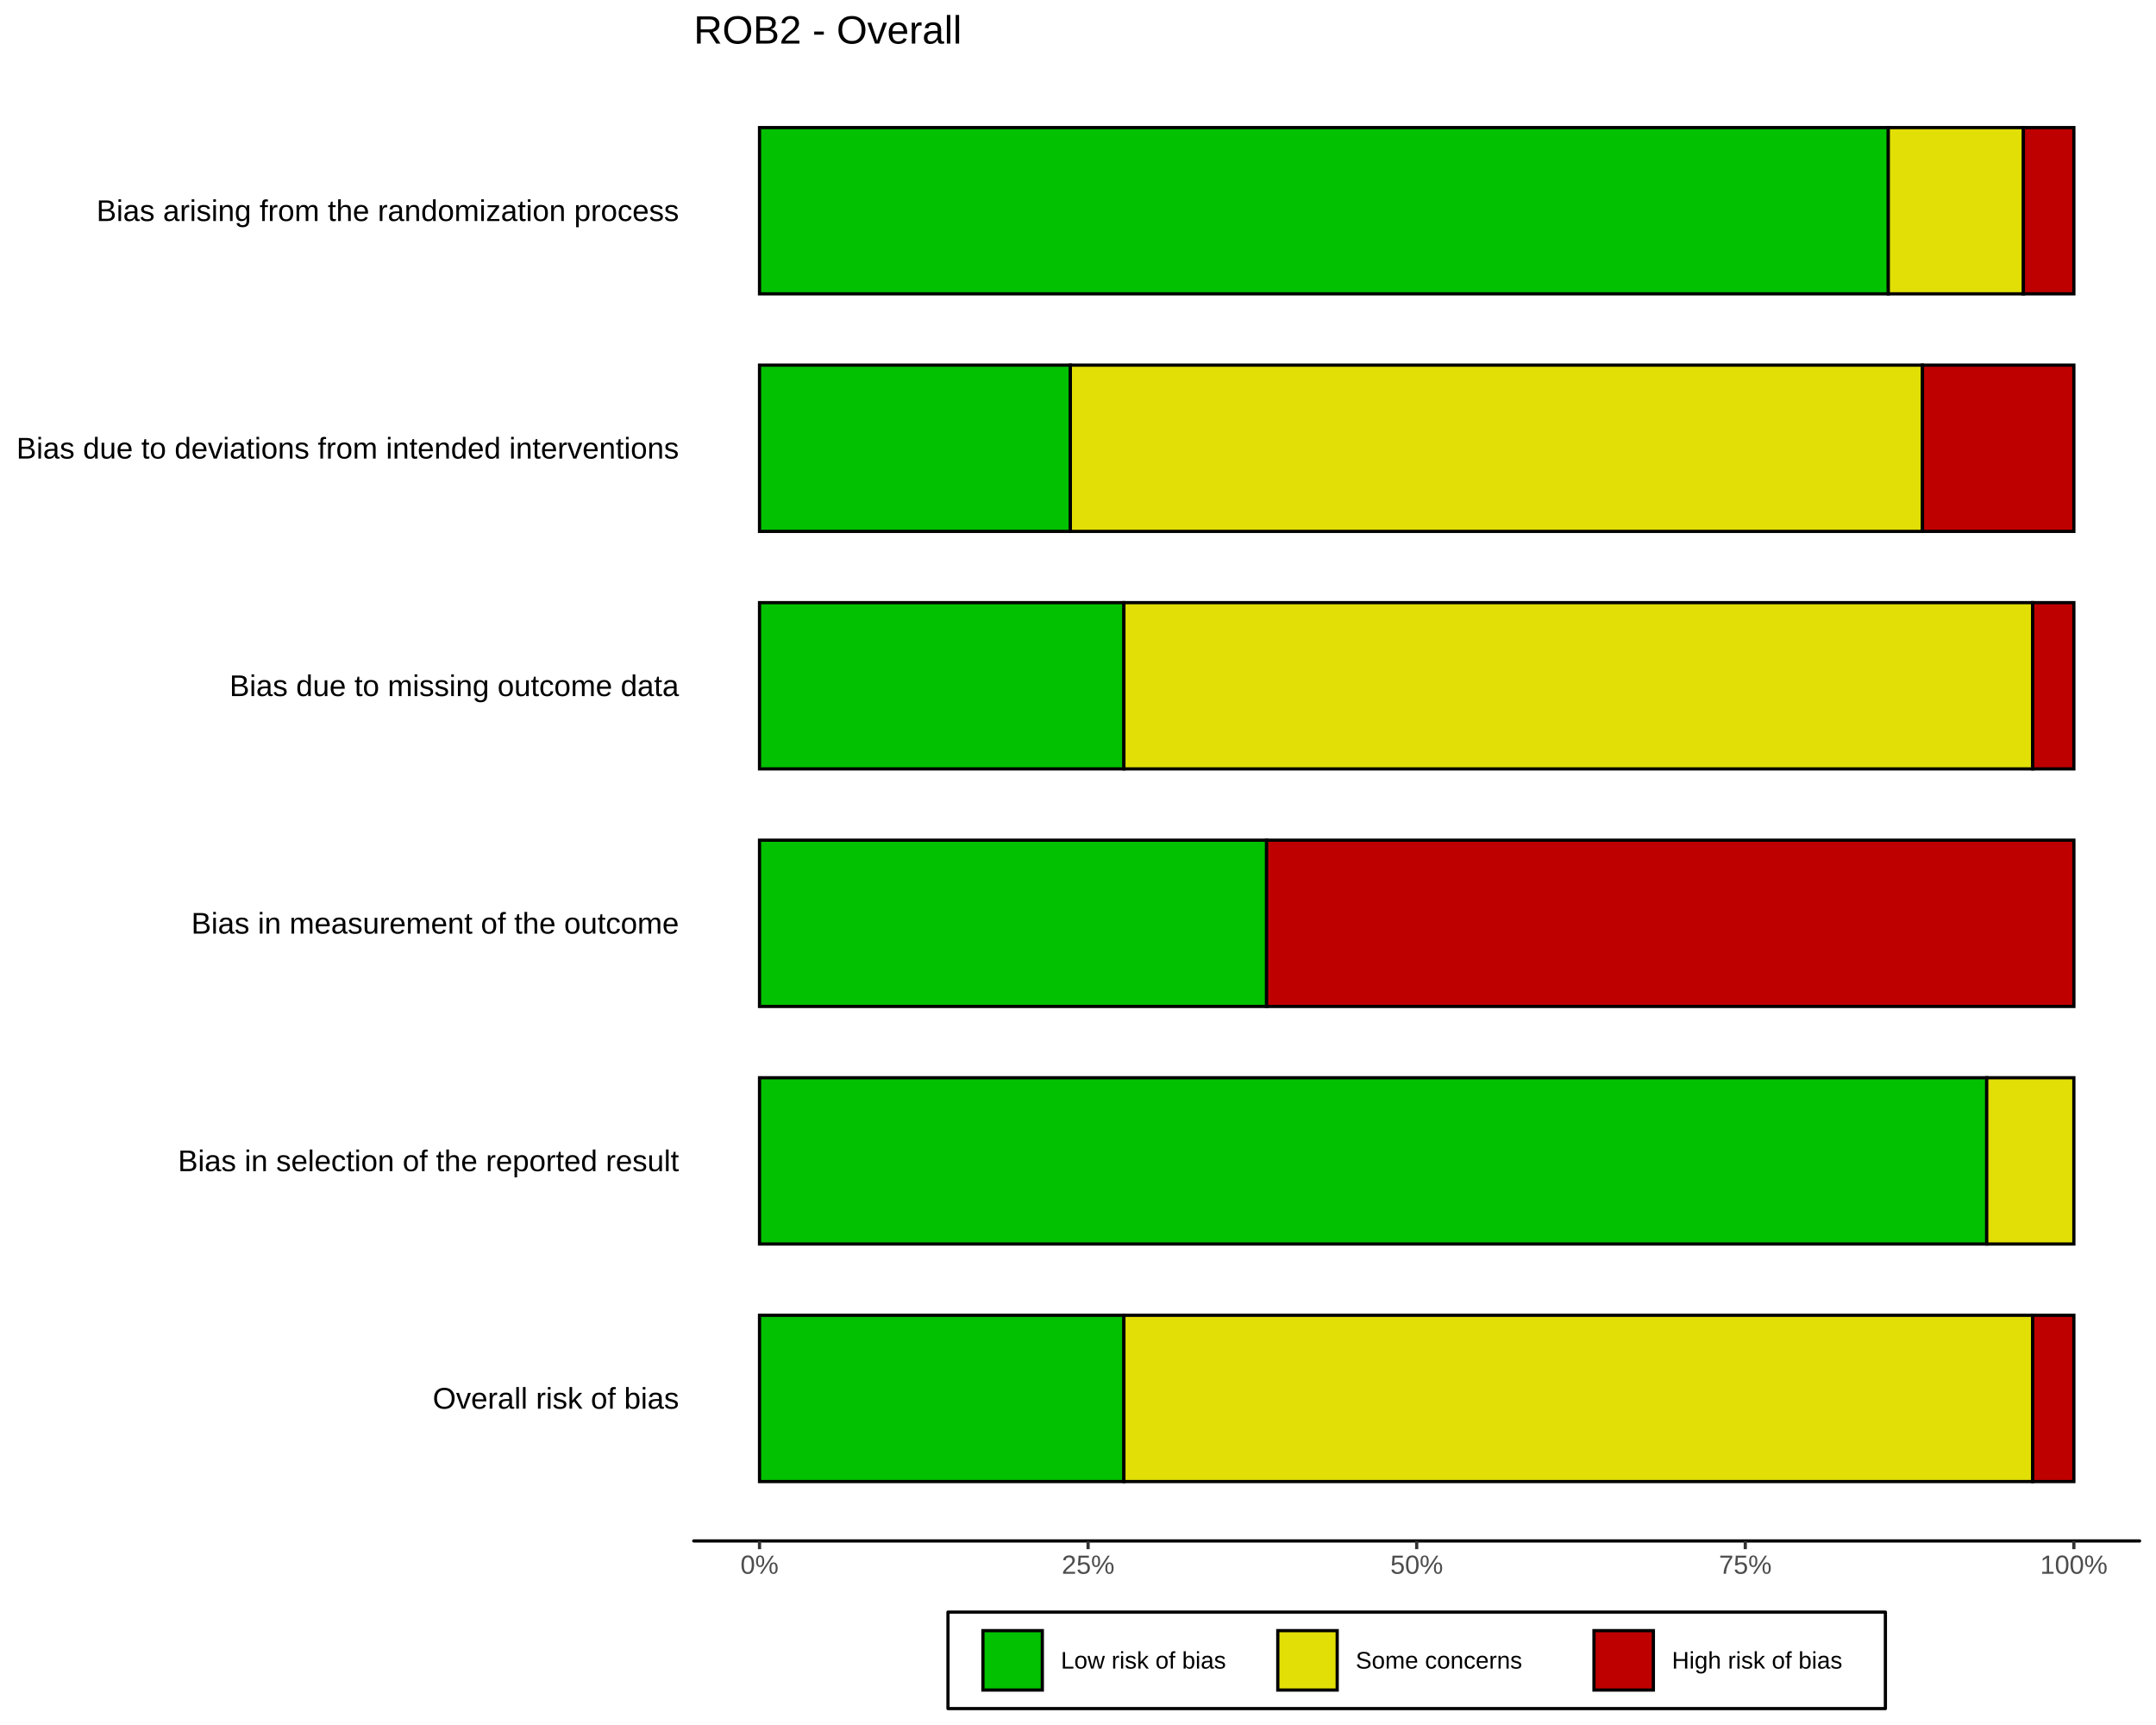
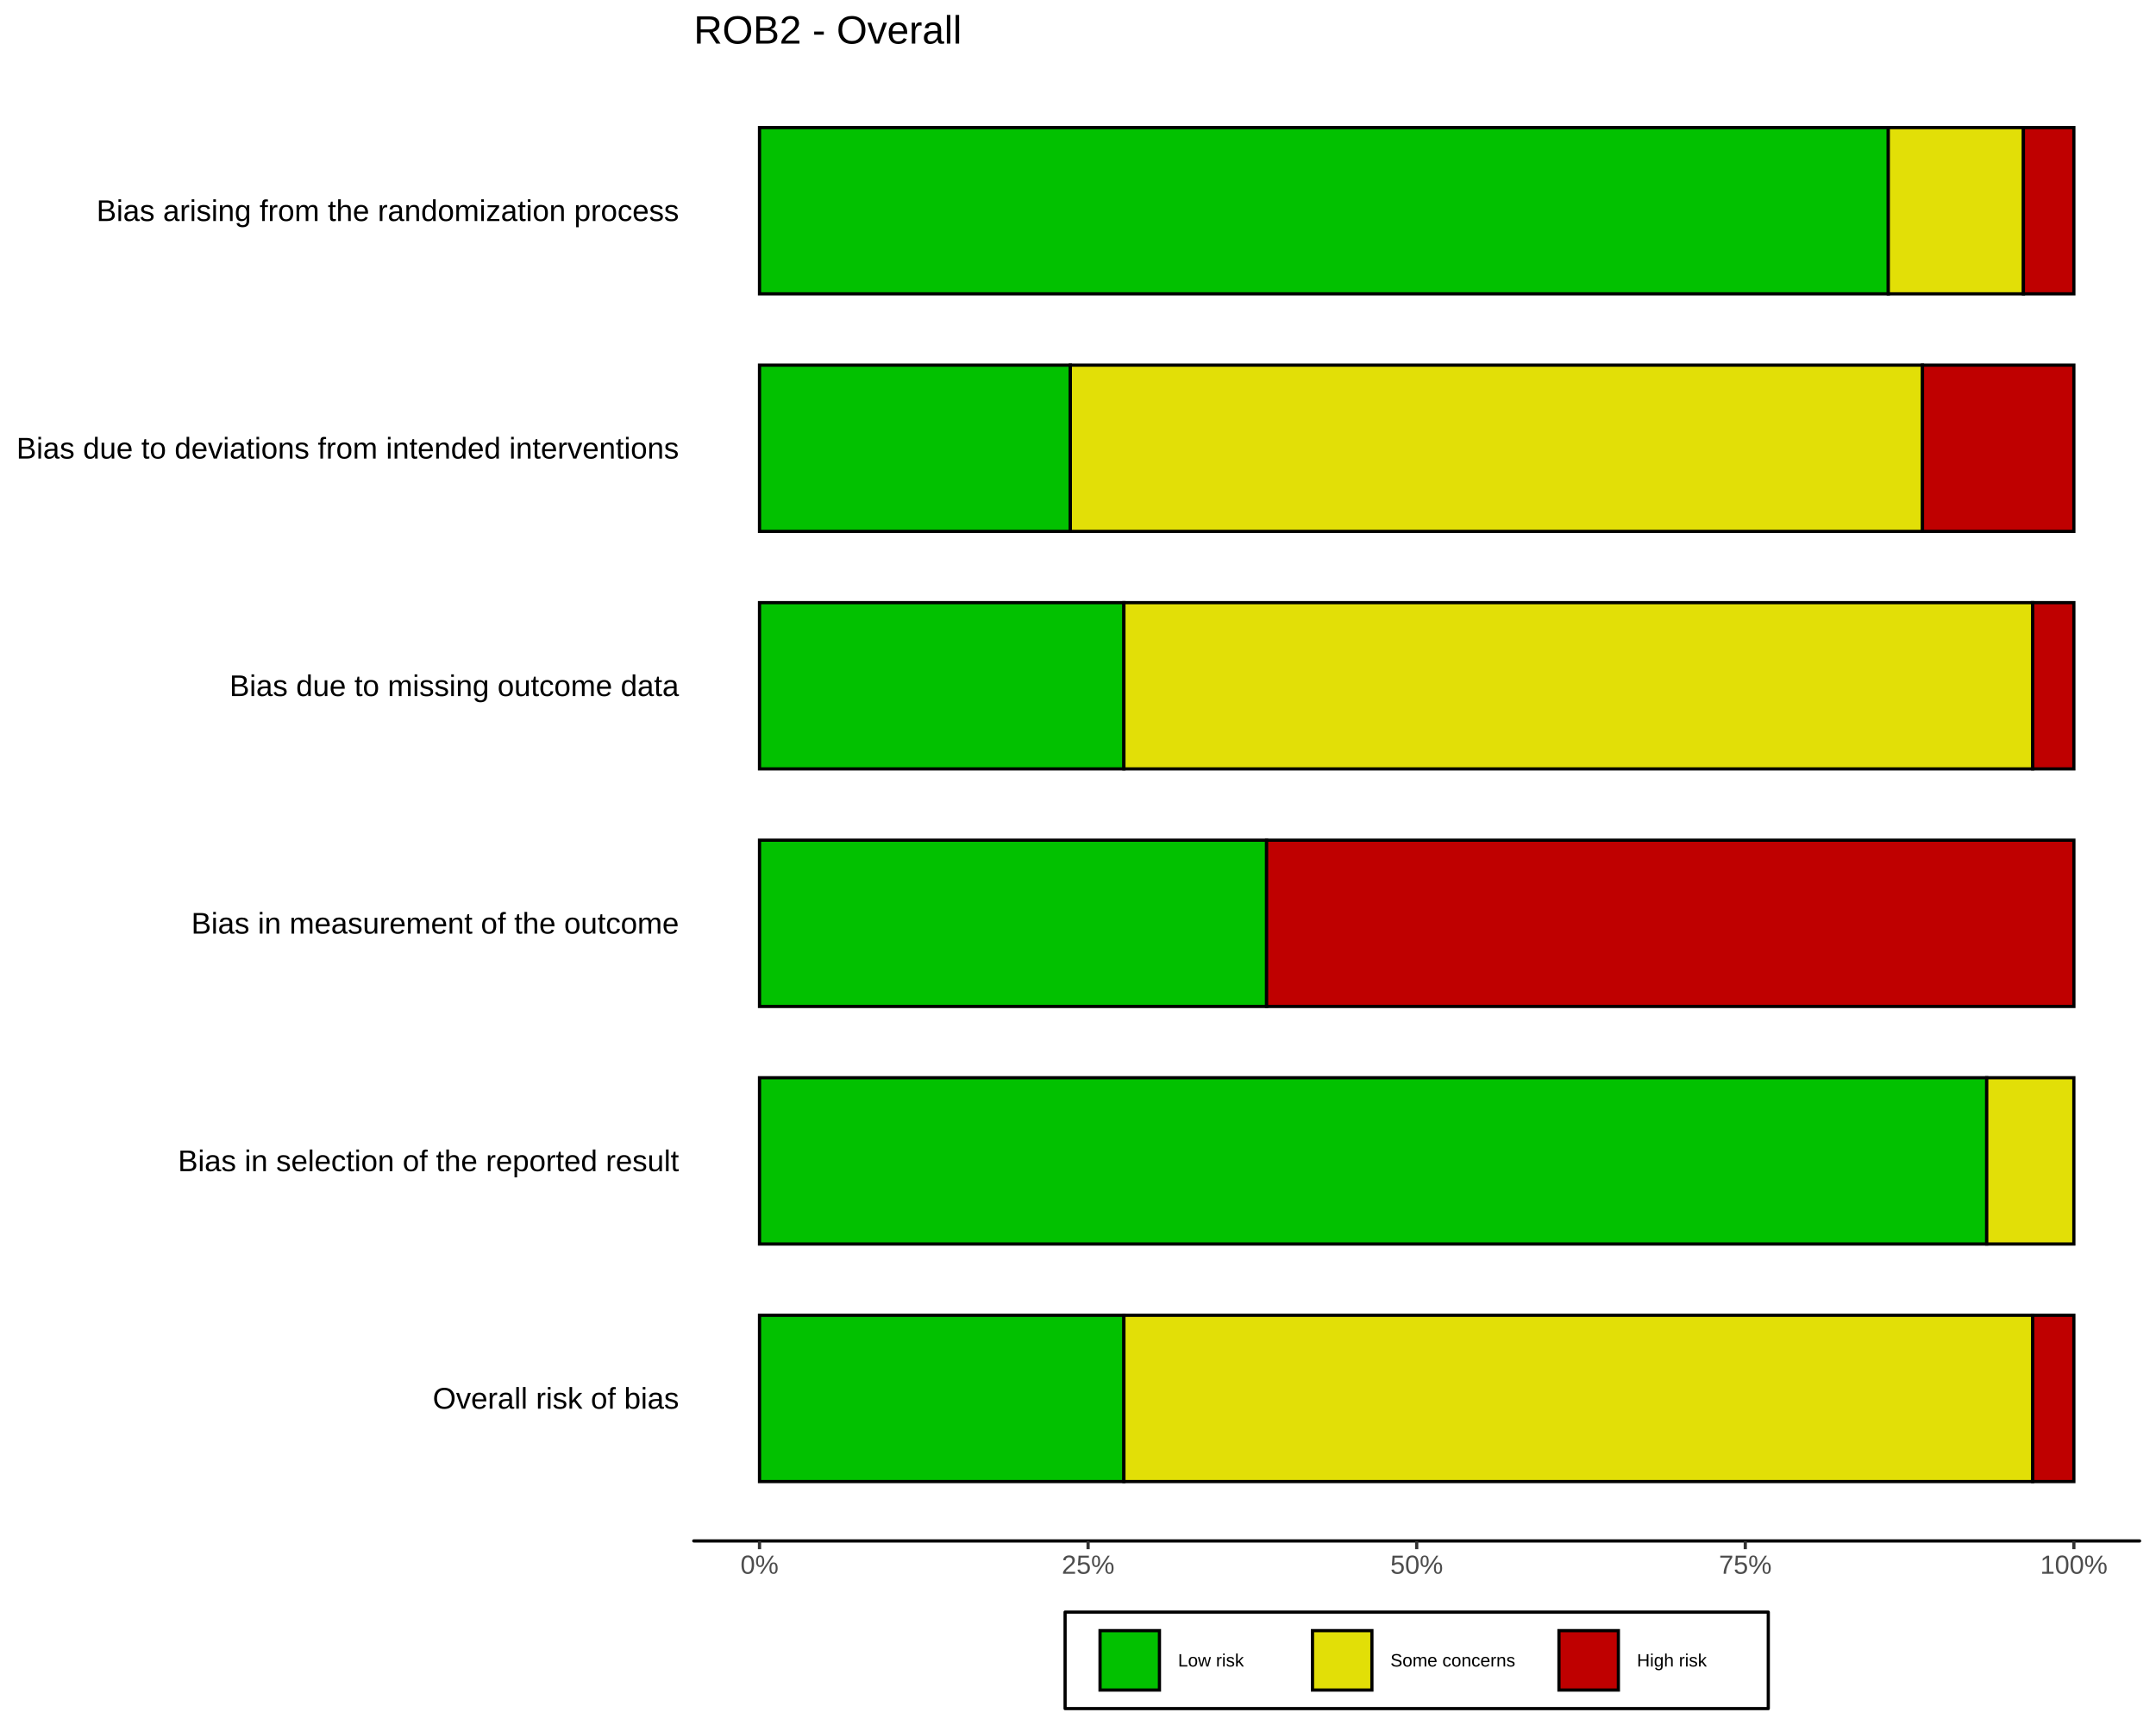
<svg xmlns="http://www.w3.org/2000/svg" viewBox="0 0 720.00 576.00">
  <defs>
    <style type="text/css">
    line, polyline, polygon, path, rect, circle {
      fill: none;
      stroke: #000000;
      stroke-linecap: round;
      stroke-linejoin: round;
      stroke-miterlimit: 10.00;
    }
  </style>
  </defs>
  <rect width="100%" height="100%" style="stroke: none; fill: #FFFFFF;" />
  <rect x="0.00" y="0.00" width="720.00" height="576.00" style="stroke-width: 1.07; stroke: #FFFFFF; fill: #FFFFFF;" />
  <defs>
    <clipPath id="cpMjMxLjY5fDcxNC41Mnw1MTQuNTR8MjIuNzc=">
      <rect x="231.69" y="22.77" width="482.83" height="491.76" />
    </clipPath>
  </defs>
  <rect x="253.64" y="439.19" width="121.69" height="55.52" style="stroke-width: 1.07; stroke-linecap: square; stroke-linejoin: miter; fill: #02C100;" clip-path="url(#cpMjMxLjY5fDcxNC41Mnw1MTQuNTR8MjIuNzc=)" />
  <rect x="375.33" y="439.19" width="303.49" height="55.52" style="stroke-width: 1.07; stroke-linecap: square; stroke-linejoin: miter; fill: #E2DF07;" clip-path="url(#cpMjMxLjY5fDcxNC41Mnw1MTQuNTR8MjIuNzc=)" />
  <rect x="678.82" y="439.19" width="13.75" height="55.52" style="stroke-width: 1.07; stroke-linecap: square; stroke-linejoin: miter; fill: #BF0000;" clip-path="url(#cpMjMxLjY5fDcxNC41Mnw1MTQuNTR8MjIuNzc=)" />
  <rect x="253.64" y="359.87" width="409.83" height="55.52" style="stroke-width: 1.07; stroke-linecap: square; stroke-linejoin: miter; fill: #02C100;" clip-path="url(#cpMjMxLjY5fDcxNC41Mnw1MTQuNTR8MjIuNzc=)" />
  <rect x="663.47" y="359.87" width="29.10" height="55.52" style="stroke-width: 1.07; stroke-linecap: square; stroke-linejoin: miter; fill: #E2DF07;" clip-path="url(#cpMjMxLjY5fDcxNC41Mnw1MTQuNTR8MjIuNzc=)" />
  <rect x="253.64" y="280.55" width="169.34" height="55.52" style="stroke-width: 1.07; stroke-linecap: square; stroke-linejoin: miter; fill: #02C100;" clip-path="url(#cpMjMxLjY5fDcxNC41Mnw1MTQuNTR8MjIuNzc=)" />
  <rect x="422.98" y="280.55" width="269.60" height="55.52" style="stroke-width: 1.07; stroke-linecap: square; stroke-linejoin: miter; fill: #BF0000;" clip-path="url(#cpMjMxLjY5fDcxNC41Mnw1MTQuNTR8MjIuNzc=)" />
  <rect x="253.64" y="201.23" width="121.69" height="55.52" style="stroke-width: 1.07; stroke-linecap: square; stroke-linejoin: miter; fill: #02C100;" clip-path="url(#cpMjMxLjY5fDcxNC41Mnw1MTQuNTR8MjIuNzc=)" />
  <rect x="375.33" y="201.23" width="303.49" height="55.52" style="stroke-width: 1.07; stroke-linecap: square; stroke-linejoin: miter; fill: #E2DF07;" clip-path="url(#cpMjMxLjY5fDcxNC41Mnw1MTQuNTR8MjIuNzc=)" />
  <rect x="678.82" y="201.23" width="13.75" height="55.52" style="stroke-width: 1.07; stroke-linecap: square; stroke-linejoin: miter; fill: #BF0000;" clip-path="url(#cpMjMxLjY5fDcxNC41Mnw1MTQuNTR8MjIuNzc=)" />
  <rect x="253.64" y="121.92" width="103.81" height="55.52" style="stroke-width: 1.07; stroke-linecap: square; stroke-linejoin: miter; fill: #02C100;" clip-path="url(#cpMjMxLjY5fDcxNC41Mnw1MTQuNTR8MjIuNzc=)" />
  <rect x="357.45" y="121.92" width="284.57" height="55.52" style="stroke-width: 1.07; stroke-linecap: square; stroke-linejoin: miter; fill: #E2DF07;" clip-path="url(#cpMjMxLjY5fDcxNC41Mnw1MTQuNTR8MjIuNzc=)" />
  <rect x="642.02" y="121.92" width="50.55" height="55.52" style="stroke-width: 1.07; stroke-linecap: square; stroke-linejoin: miter; fill: #BF0000;" clip-path="url(#cpMjMxLjY5fDcxNC41Mnw1MTQuNTR8MjIuNzc=)" />
  <rect x="253.64" y="42.60" width="376.96" height="55.52" style="stroke-width: 1.07; stroke-linecap: square; stroke-linejoin: miter; fill: #02C100;" clip-path="url(#cpMjMxLjY5fDcxNC41Mnw1MTQuNTR8MjIuNzc=)" />
  <rect x="630.60" y="42.60" width="45.13" height="55.52" style="stroke-width: 1.07; stroke-linecap: square; stroke-linejoin: miter; fill: #E2DF07;" clip-path="url(#cpMjMxLjY5fDcxNC41Mnw1MTQuNTR8MjIuNzc=)" />
  <rect x="675.72" y="42.60" width="16.85" height="55.52" style="stroke-width: 1.07; stroke-linecap: square; stroke-linejoin: miter; fill: #BF0000;" clip-path="url(#cpMjMxLjY5fDcxNC41Mnw1MTQuNTR8MjIuNzc=)" />
  <defs>
    <clipPath id="cpMC4wMHw3MjAuMDB8NTc2LjAwfDAuMDA=">
      <rect x="0.00" y="0.00" width="720.00" height="576.00" />
    </clipPath>
  </defs>
  <g clip-path="url(#cpMC4wMHw3MjAuMDB8NTc2LjAwfDAuMDA=)">
    <text x="144.51" y="470.38" style="font-size: 10.00px; font-family: Liberation Sans;" textLength="82.25px" lengthAdjust="spacingAndGlyphs">Overall risk of bias</text>
  </g>
  <g clip-path="url(#cpMC4wMHw3MjAuMDB8NTc2LjAwfDAuMDA=)">
    <text x="59.42" y="391.07" style="font-size: 10.00px; font-family: Liberation Sans;" textLength="167.34px" lengthAdjust="spacingAndGlyphs">Bias in selection of the reported result</text>
  </g>
  <g clip-path="url(#cpMC4wMHw3MjAuMDB8NTc2LjAwfDAuMDA=)">
    <text x="63.87" y="311.75" style="font-size: 10.00px; font-family: Liberation Sans;" textLength="162.89px" lengthAdjust="spacingAndGlyphs">Bias in measurement of the outcome</text>
  </g>
  <g clip-path="url(#cpMC4wMHw3MjAuMDB8NTc2LjAwfDAuMDA=)">
    <text x="76.65" y="232.43" style="font-size: 10.00px; font-family: Liberation Sans;" textLength="150.11px" lengthAdjust="spacingAndGlyphs">Bias due to missing outcome data</text>
  </g>
  <g clip-path="url(#cpMC4wMHw3MjAuMDB8NTc2LjAwfDAuMDA=)">
    <text x="5.48" y="153.12" style="font-size: 10.00px; font-family: Liberation Sans;" textLength="221.28px" lengthAdjust="spacingAndGlyphs">Bias due to deviations from intended interventions</text>
  </g>
  <g clip-path="url(#cpMC4wMHw3MjAuMDB8NTc2LjAwfDAuMDA=)">
    <text x="32.21" y="73.80" style="font-size: 10.00px; font-family: Liberation Sans;" textLength="194.55px" lengthAdjust="spacingAndGlyphs">Bias arising from the randomization process</text>
  </g>
  <polyline points="231.69,514.54 714.52,514.54 " style="stroke-width: 1.07;" clip-path="url(#cpMC4wMHw3MjAuMDB8NTc2LjAwfDAuMDA=)" />
  <polyline points="253.64,517.28 253.64,514.54 " style="stroke-width: 1.07; stroke: #333333; stroke-linecap: butt;" clip-path="url(#cpMC4wMHw3MjAuMDB8NTc2LjAwfDAuMDA=)" />
  <polyline points="363.37,517.28 363.37,514.54 " style="stroke-width: 1.07; stroke: #333333; stroke-linecap: butt;" clip-path="url(#cpMC4wMHw3MjAuMDB8NTc2LjAwfDAuMDA=)" />
  <polyline points="473.11,517.28 473.11,514.54 " style="stroke-width: 1.07; stroke: #333333; stroke-linecap: butt;" clip-path="url(#cpMC4wMHw3MjAuMDB8NTc2LjAwfDAuMDA=)" />
  <polyline points="582.84,517.28 582.84,514.54 " style="stroke-width: 1.07; stroke: #333333; stroke-linecap: butt;" clip-path="url(#cpMC4wMHw3MjAuMDB8NTc2LjAwfDAuMDA=)" />
  <polyline points="692.57,517.28 692.57,514.54 " style="stroke-width: 1.07; stroke: #333333; stroke-linecap: butt;" clip-path="url(#cpMC4wMHw3MjAuMDB8NTc2LjAwfDAuMDA=)" />
  <g clip-path="url(#cpMC4wMHw3MjAuMDB8NTc2LjAwfDAuMDA=)">
    <text x="247.28" y="525.51" style="font-size: 8.80px; fill: #4D4D4D; font-family: Liberation Sans;" textLength="12.72px" lengthAdjust="spacingAndGlyphs">0%</text>
  </g>
  <g clip-path="url(#cpMC4wMHw3MjAuMDB8NTc2LjAwfDAuMDA=)">
    <text x="354.57" y="525.51" style="font-size: 8.80px; fill: #4D4D4D; font-family: Liberation Sans;" textLength="17.61px" lengthAdjust="spacingAndGlyphs">25%</text>
  </g>
  <g clip-path="url(#cpMC4wMHw3MjAuMDB8NTc2LjAwfDAuMDA=)">
    <text x="464.30" y="525.51" style="font-size: 8.80px; fill: #4D4D4D; font-family: Liberation Sans;" textLength="17.61px" lengthAdjust="spacingAndGlyphs">50%</text>
  </g>
  <g clip-path="url(#cpMC4wMHw3MjAuMDB8NTc2LjAwfDAuMDA=)">
    <text x="574.04" y="525.51" style="font-size: 8.80px; fill: #4D4D4D; font-family: Liberation Sans;" textLength="17.61px" lengthAdjust="spacingAndGlyphs">75%</text>
  </g>
  <g clip-path="url(#cpMC4wMHw3MjAuMDB8NTc2LjAwfDAuMDA=)">
    <text x="681.32" y="525.51" style="font-size: 8.80px; fill: #4D4D4D; font-family: Liberation Sans;" textLength="22.50px" lengthAdjust="spacingAndGlyphs">100%</text>
  </g>
-   <rect x="316.58" y="538.30" width="313.05" height="32.22" style="stroke-width: 1.07; fill: #FFFFFF;" clip-path="url(#cpMC4wMHw3MjAuMDB8NTc2LjAwfDAuMDA=)" />
-   <rect x="327.54" y="543.78" width="21.26" height="21.26" style="stroke-width: 1.07; stroke: #FFFFFF; fill: #F2F2F2;" clip-path="url(#cpMC4wMHw3MjAuMDB8NTc2LjAwfDAuMDA=)" />
-   <rect x="328.25" y="544.49" width="19.84" height="19.84" style="stroke-width: 1.07; stroke-linecap: square; stroke-linejoin: miter; fill: #02C100;" clip-path="url(#cpMC4wMHw3MjAuMDB8NTc2LjAwfDAuMDA=)" />
-   <rect x="426.01" y="543.78" width="21.26" height="21.26" style="stroke-width: 1.07; stroke: #FFFFFF; fill: #F2F2F2;" clip-path="url(#cpMC4wMHw3MjAuMDB8NTc2LjAwfDAuMDA=)" />
-   <rect x="426.72" y="544.49" width="19.84" height="19.84" style="stroke-width: 1.07; stroke-linecap: square; stroke-linejoin: miter; fill: #E2DF07;" clip-path="url(#cpMC4wMHw3MjAuMDB8NTc2LjAwfDAuMDA=)" />
-   <rect x="531.60" y="543.78" width="21.26" height="21.26" style="stroke-width: 1.07; stroke: #FFFFFF; fill: #F2F2F2;" clip-path="url(#cpMC4wMHw3MjAuMDB8NTc2LjAwfDAuMDA=)" />
-   <rect x="532.31" y="544.49" width="19.84" height="19.84" style="stroke-width: 1.07; stroke-linecap: square; stroke-linejoin: miter; fill: #BF0000;" clip-path="url(#cpMC4wMHw3MjAuMDB8NTc2LjAwfDAuMDA=)" />
+   <rect x="355.69" y="538.30" width="234.83" height="32.22" style="stroke-width: 1.07; fill: #FFFFFF;" clip-path="url(#cpMC4wMHw3MjAuMDB8NTc2LjAwfDAuMDA=)" />
+   <rect x="366.65" y="543.78" width="21.26" height="21.26" style="stroke-width: 1.07; stroke: #FFFFFF; fill: #F2F2F2;" clip-path="url(#cpMC4wMHw3MjAuMDB8NTc2LjAwfDAuMDA=)" />
+   <rect x="367.36" y="544.49" width="19.84" height="19.84" style="stroke-width: 1.07; stroke-linecap: square; stroke-linejoin: miter; fill: #02C100;" clip-path="url(#cpMC4wMHw3MjAuMDB8NTc2LjAwfDAuMDA=)" />
+   <rect x="437.60" y="543.78" width="21.26" height="21.26" style="stroke-width: 1.07; stroke: #FFFFFF; fill: #F2F2F2;" clip-path="url(#cpMC4wMHw3MjAuMDB8NTc2LjAwfDAuMDA=)" />
+   <rect x="438.31" y="544.49" width="19.84" height="19.84" style="stroke-width: 1.07; stroke-linecap: square; stroke-linejoin: miter; fill: #E2DF07;" clip-path="url(#cpMC4wMHw3MjAuMDB8NTc2LjAwfDAuMDA=)" />
+   <rect x="519.91" y="543.78" width="21.26" height="21.26" style="stroke-width: 1.07; stroke: #FFFFFF; fill: #F2F2F2;" clip-path="url(#cpMC4wMHw3MjAuMDB8NTc2LjAwfDAuMDA=)" />
+   <rect x="520.62" y="544.49" width="19.84" height="19.84" style="stroke-width: 1.07; stroke-linecap: square; stroke-linejoin: miter; fill: #BF0000;" clip-path="url(#cpMC4wMHw3MjAuMDB8NTc2LjAwfDAuMDA=)" />
  <g clip-path="url(#cpMC4wMHw3MjAuMDB8NTc2LjAwfDAuMDA=)">
-     <text x="354.28" y="557.16" style="font-size: 8.00px; font-family: Liberation Sans;" textLength="66.25px" lengthAdjust="spacingAndGlyphs">  Low risk of bias   </text>
+     <text x="393.39" y="556.47" style="font-size: 6.00px; font-family: Liberation Sans;" textLength="38.73px" lengthAdjust="spacingAndGlyphs">  Low risk        </text>
  </g>
  <g clip-path="url(#cpMC4wMHw3MjAuMDB8NTc2LjAwfDAuMDA=)">
-     <text x="452.75" y="557.16" style="font-size: 8.00px; font-family: Liberation Sans;" textLength="73.38px" lengthAdjust="spacingAndGlyphs">  Some concerns      </text>
+     <text x="464.34" y="556.47" style="font-size: 6.00px; font-family: Liberation Sans;" textLength="50.09px" lengthAdjust="spacingAndGlyphs">  Some concerns   </text>
  </g>
  <g clip-path="url(#cpMC4wMHw3MjAuMDB8NTc2LjAwfDAuMDA=)">
-     <text x="558.34" y="557.16" style="font-size: 8.00px; font-family: Liberation Sans;" textLength="65.81px" lengthAdjust="spacingAndGlyphs">  High risk of bias  </text>
+     <text x="546.65" y="556.47" style="font-size: 6.00px; font-family: Liberation Sans;" textLength="38.39px" lengthAdjust="spacingAndGlyphs">  High risk       </text>
  </g>
  <g clip-path="url(#cpMC4wMHw3MjAuMDB8NTc2LjAwfDAuMDA=)">
    <text x="231.69" y="14.56" style="font-size: 13.20px; font-family: Liberation Sans;" textLength="89.38px" lengthAdjust="spacingAndGlyphs">ROB2 - Overall</text>
  </g>
</svg>
